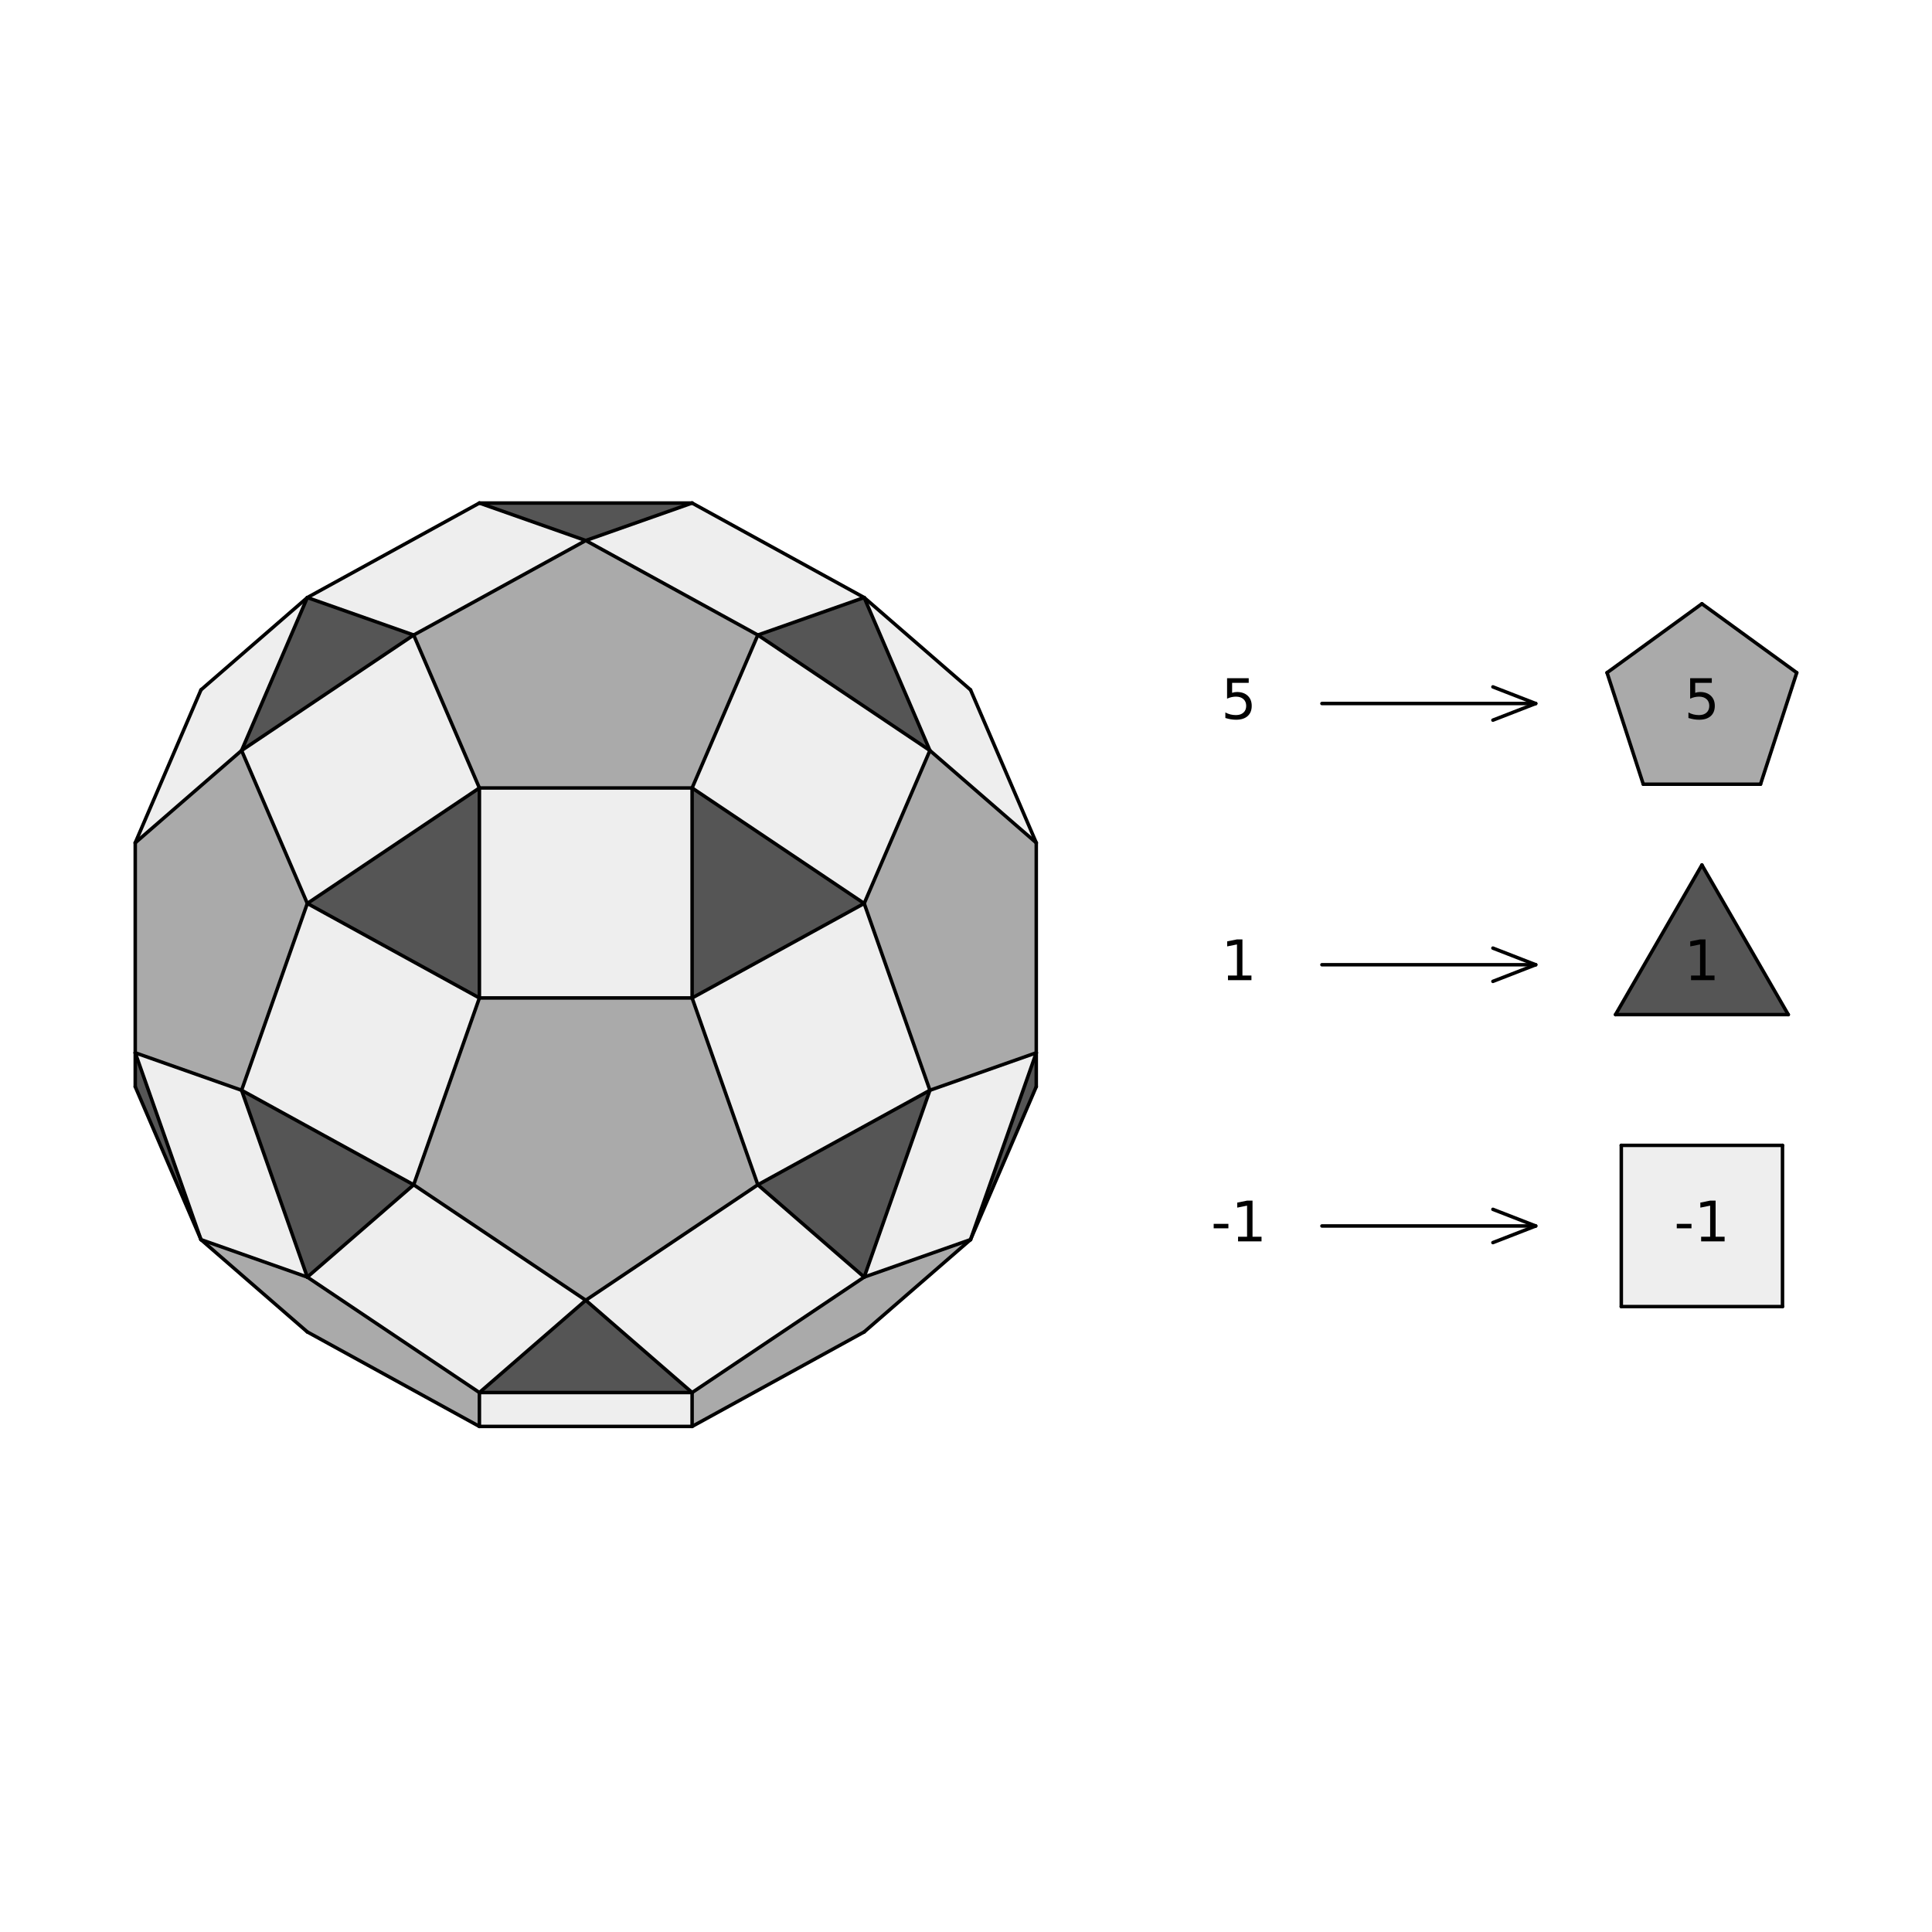
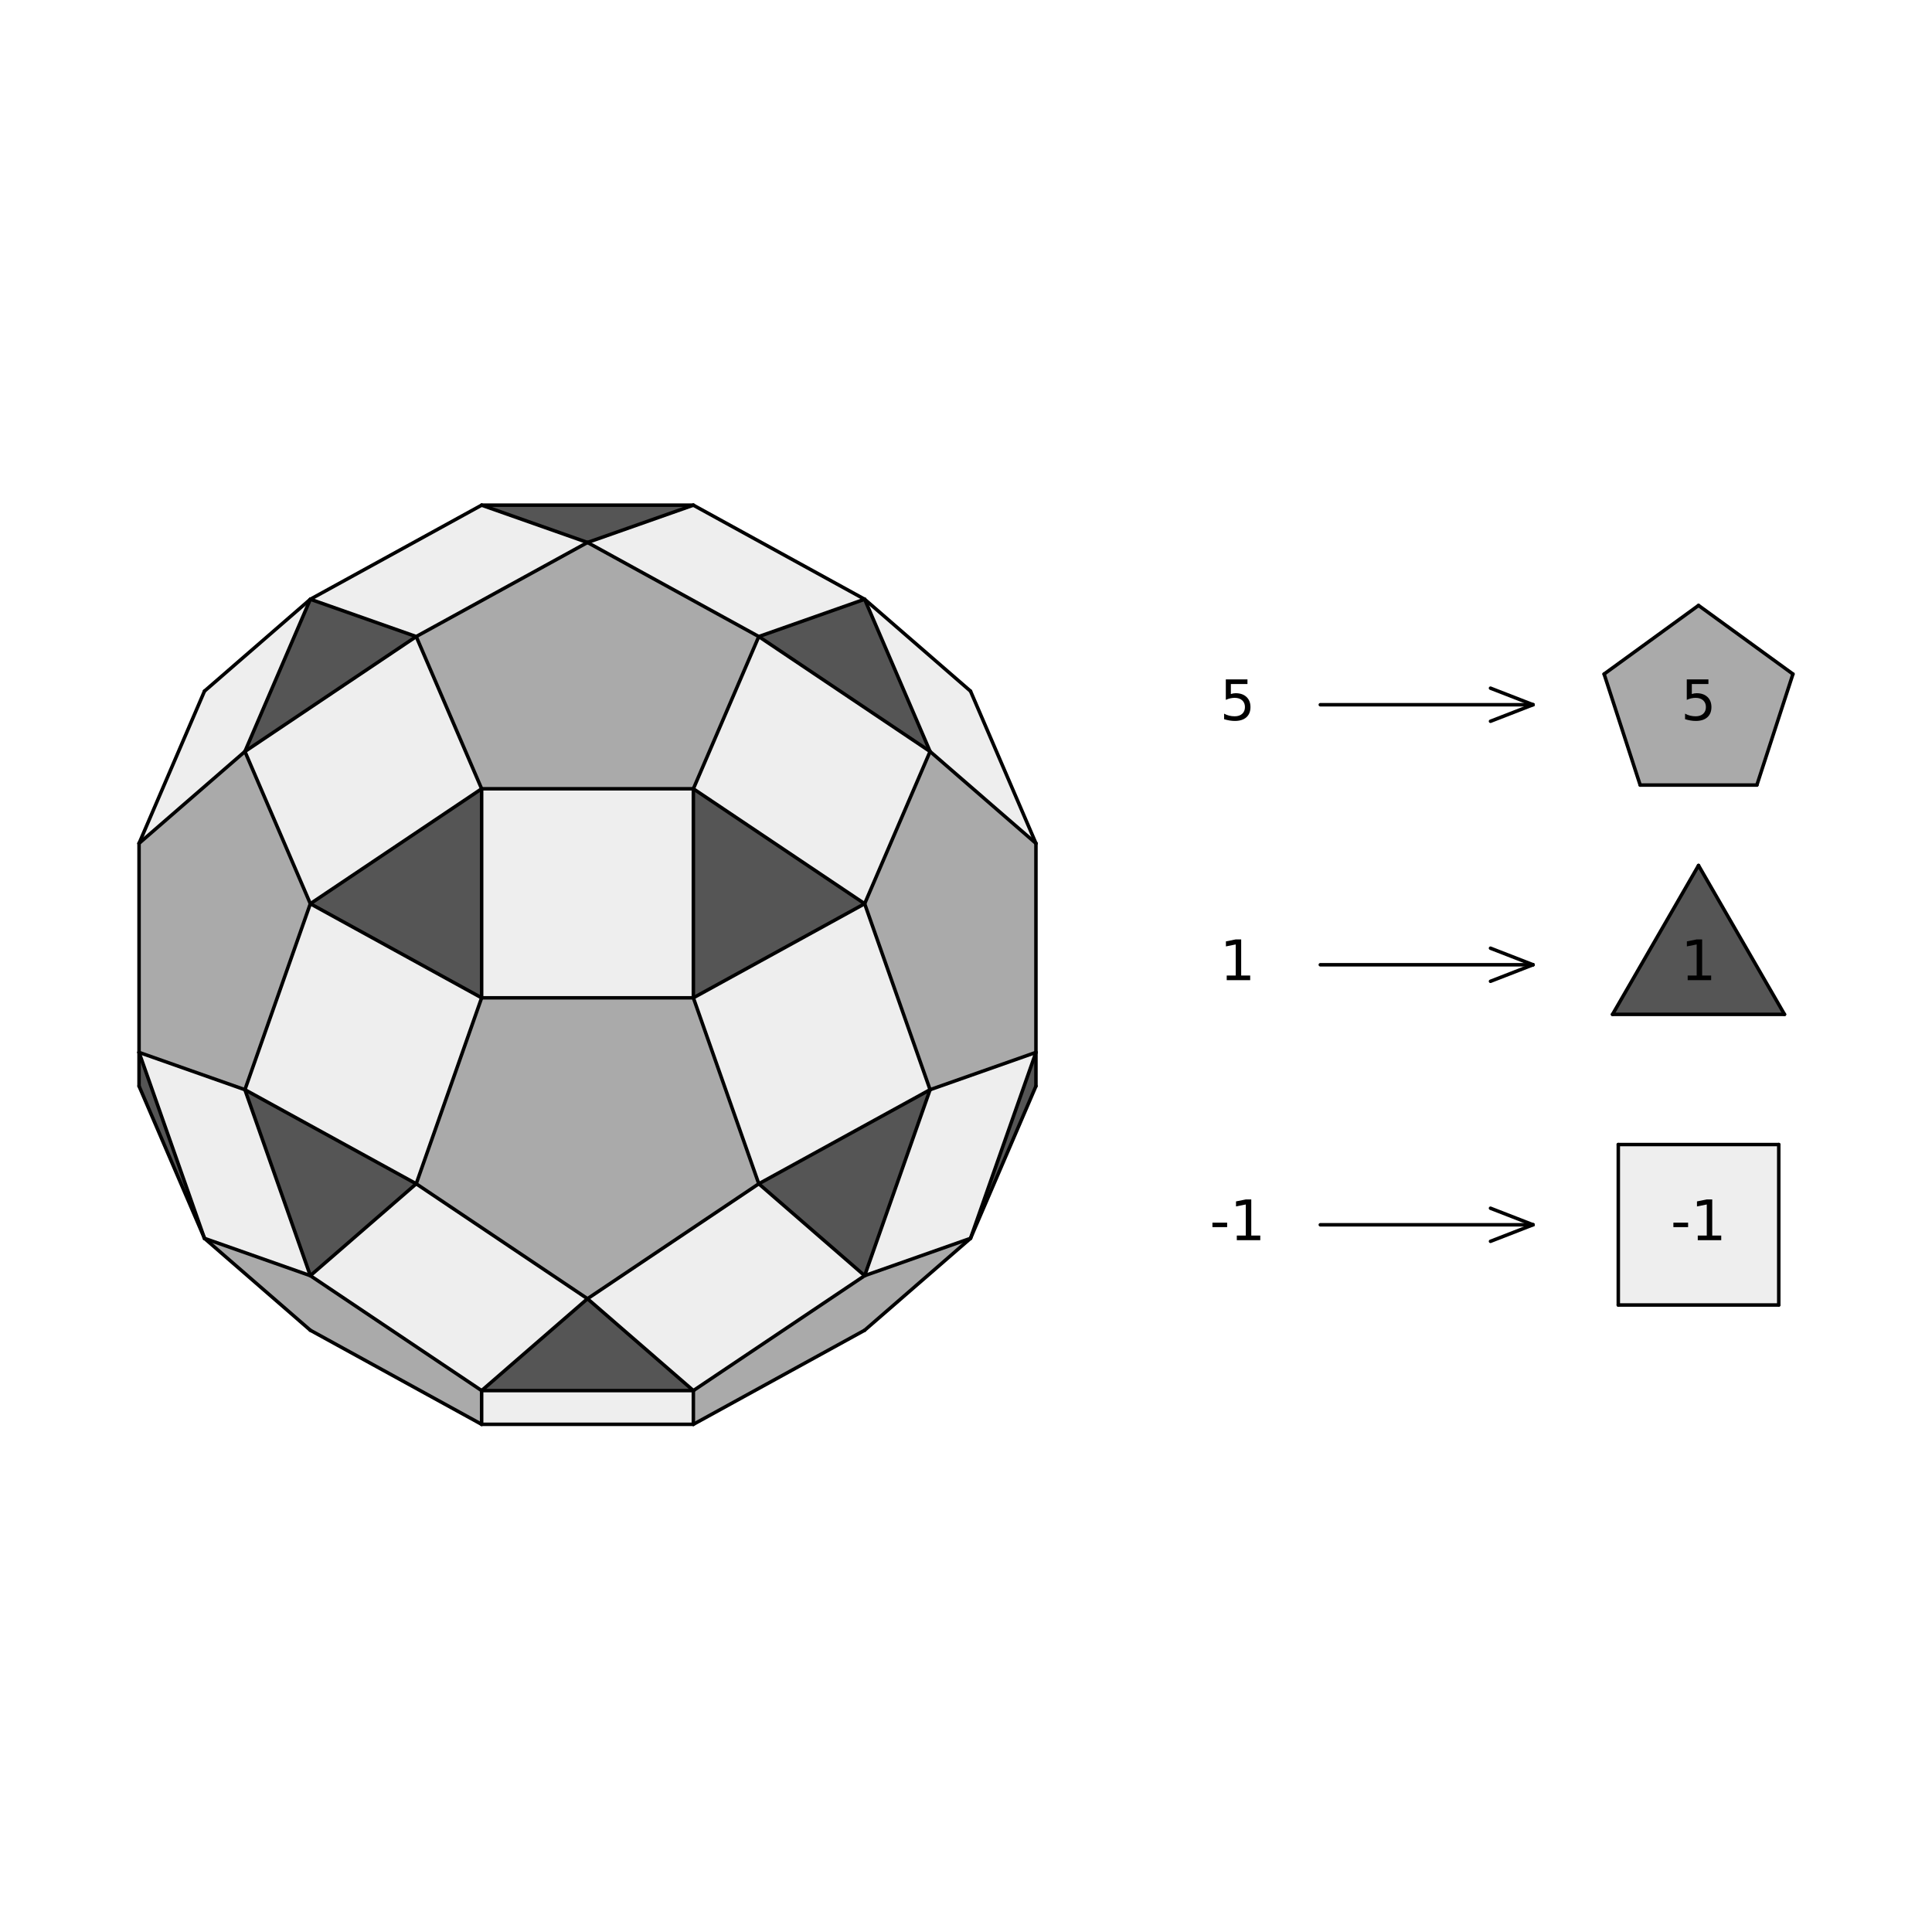
<svg xmlns="http://www.w3.org/2000/svg" xmlns:xlink="http://www.w3.org/1999/xlink" width="552.96pt" height="552.96pt" viewBox="0 0 552.96 552.96" version="1.1">
  <defs>
    <style type="text/css">*{stroke-linejoin: round; stroke-linecap: butt}</style>
  </defs>
  <g id="figure_1">
    <g id="patch_1">
      <path d="M 0 552.96  L 552.96 552.96  L 552.96 0  L 0 0  z " style="fill: #ffffff" />
    </g>
    <g id="axes_1">
-       <g id="patch_2">
-         <path d="M 137.21 225.527  L 87.959 258.574  L 137.21 285.627  z " clip-path="url(#p66d8e93dfe)" style="fill: #555555" />
-       </g>
-       <g id="patch_3">
-         <path d="M 247.34 258.574  L 198.088 225.527  L 198.088 285.627  z " clip-path="url(#p66d8e93dfe)" style="fill: #555555" />
-       </g>
-       <g id="patch_4">
-         <path d="M 87.959 171.029  L 69.146 214.801  L 118.398 181.754  z " clip-path="url(#p66d8e93dfe)" style="fill: #555555" />
-       </g>
-       <g id="patch_5">
-         <path d="M 266.152 214.801  L 247.34 171.029  L 216.901 181.754  z " clip-path="url(#p66d8e93dfe)" style="fill: #555555" />
-       </g>
-       <g id="patch_6">
-         <path d="M 137.21 143.976  L 167.649 154.701  L 198.088 143.976  z " clip-path="url(#p66d8e93dfe)" style="fill: #555555" />
-       </g>
-       <g id="patch_7">
-         <path d="M 69.146 312.046  L 87.959 365.518  L 118.398 339.099  z " clip-path="url(#p66d8e93dfe)" style="fill: #555555" />
-       </g>
-       <g id="patch_8">
-         <path d="M 57.52 354.793  L 38.707 301.321  L 38.707 311.02  z " clip-path="url(#p66d8e93dfe)" style="fill: #555555" />
-       </g>
-       <g id="patch_9">
-         <path d="M 266.152 312.046  L 216.901 339.099  L 247.34 365.518  z " clip-path="url(#p66d8e93dfe)" style="fill: #555555" />
-       </g>
-       <g id="patch_10">
-         <path d="M 137.21 398.565  L 198.088 398.565  L 167.649 372.147  z " clip-path="url(#p66d8e93dfe)" style="fill: #555555" />
-       </g>
-       <g id="patch_11">
-         <path d="M 296.591 301.321  L 277.779 354.793  L 296.591 311.02  z " clip-path="url(#p66d8e93dfe)" style="fill: #555555" />
-       </g>
-       <g id="patch_12">
-         <path d="M 198.088 285.627  L 198.088 225.527  L 137.21 225.527  L 137.21 285.627  z " clip-path="url(#p66d8e93dfe)" style="fill: #eeeeee" />
-       </g>
-       <g id="patch_13">
-         <path d="M 277.779 197.447  L 247.34 171.029  L 266.152 214.801  L 296.591 241.22  z " clip-path="url(#p66d8e93dfe)" style="fill: #eeeeee" />
-       </g>
-       <g id="patch_14">
-         <path d="M 247.34 365.518  L 216.901 339.099  L 167.649 372.147  L 198.088 398.565  z " clip-path="url(#p66d8e93dfe)" style="fill: #eeeeee" />
-       </g>
-       <g id="patch_15">
-         <path d="M 118.398 181.754  L 69.146 214.801  L 87.959 258.574  L 137.21 225.527  z " clip-path="url(#p66d8e93dfe)" style="fill: #eeeeee" />
-       </g>
-       <g id="patch_16">
-         <path d="M 118.398 181.754  L 167.649 154.701  L 137.21 143.976  L 87.959 171.029  z " clip-path="url(#p66d8e93dfe)" style="fill: #eeeeee" />
-       </g>
-       <g id="patch_17">
-         <path d="M 247.34 258.574  L 266.152 214.801  L 216.901 181.754  L 198.088 225.527  z " clip-path="url(#p66d8e93dfe)" style="fill: #eeeeee" />
-       </g>
-       <g id="patch_18">
-         <path d="M 216.901 181.754  L 167.649 154.701  L 118.398 181.754  L 137.21 225.527  L 198.088 225.527  z " clip-path="url(#p66d8e93dfe)" style="fill: #aaaaaa" />
-       </g>
-       <g id="patch_19">
-         <path d="M 247.34 171.029  L 198.088 143.976  L 167.649 154.701  L 216.901 181.754  z " clip-path="url(#p66d8e93dfe)" style="fill: #eeeeee" />
-       </g>
-       <g id="patch_20">
-         <path d="M 118.398 339.099  L 137.21 285.627  L 87.959 258.574  L 69.146 312.046  z " clip-path="url(#p66d8e93dfe)" style="fill: #eeeeee" />
-       </g>
-       <g id="patch_21">
-         <path d="M 216.901 339.099  L 198.088 285.627  L 137.21 285.627  L 118.398 339.099  L 167.649 372.147  z " clip-path="url(#p66d8e93dfe)" style="fill: #aaaaaa" />
-       </g>
-       <g id="patch_22">
-         <path d="M 57.52 354.793  L 87.959 365.518  L 69.146 312.046  L 38.707 301.321  z " clip-path="url(#p66d8e93dfe)" style="fill: #eeeeee" />
-       </g>
-       <g id="patch_23">
-         <path d="M 266.152 312.046  L 296.591 301.321  L 296.591 241.22  L 266.152 214.801  L 247.34 258.574  z " clip-path="url(#p66d8e93dfe)" style="fill: #aaaaaa" />
-       </g>
-       <g id="patch_24">
-         <path d="M 247.34 365.518  L 277.779 354.793  L 296.591 301.321  L 266.152 312.046  z " clip-path="url(#p66d8e93dfe)" style="fill: #eeeeee" />
-       </g>
-       <g id="patch_25">
-         <path d="M 198.088 285.627  L 216.901 339.099  L 266.152 312.046  L 247.34 258.574  z " clip-path="url(#p66d8e93dfe)" style="fill: #eeeeee" />
-       </g>
-       <g id="patch_26">
-         <path d="M 277.779 354.793  L 247.34 365.518  L 198.088 398.565  L 198.088 408.264  L 247.34 381.211  z " clip-path="url(#p66d8e93dfe)" style="fill: #aaaaaa" />
-       </g>
-       <g id="patch_27">
-         <path d="M 69.146 312.046  L 87.959 258.574  L 69.146 214.801  L 38.707 241.22  L 38.707 301.321  z " clip-path="url(#p66d8e93dfe)" style="fill: #aaaaaa" />
-       </g>
-       <g id="patch_28">
-         <path d="M 38.707 241.22  L 69.146 214.801  L 87.959 171.029  L 57.52 197.447  z " clip-path="url(#p66d8e93dfe)" style="fill: #eeeeee" />
-       </g>
-       <g id="patch_29">
-         <path d="M 167.649 372.147  L 118.398 339.099  L 87.959 365.518  L 137.21 398.565  z " clip-path="url(#p66d8e93dfe)" style="fill: #eeeeee" />
-       </g>
-       <g id="patch_30">
-         <path d="M 87.959 365.518  L 57.52 354.793  L 87.959 381.211  L 137.21 408.264  L 137.21 398.565  z " clip-path="url(#p66d8e93dfe)" style="fill: #aaaaaa" />
-       </g>
-       <g id="patch_31">
-         <path d="M 137.21 398.565  L 137.21 408.264  L 198.088 408.264  L 198.088 398.565  z " clip-path="url(#p66d8e93dfe)" style="fill: #eeeeee" />
-       </g>
-       <g id="patch_32">
-         <path d="M 487.103 172.807  L 459.953 192.533  L 470.324 224.449  L 503.883 224.449  L 514.253 192.533  z " clip-path="url(#p66d8e93dfe)" style="fill: #aaaaaa" />
-       </g>
-       <g id="patch_33">
-         <path d="M 487.103 247.573  L 462.381 290.393  L 511.825 290.393  z " clip-path="url(#p66d8e93dfe)" style="fill: #555555" />
-       </g>
-       <g id="patch_34">
-         <path d="M 510.172 327.816  L 464.034 327.816  L 464.034 373.955  L 510.172 373.955  z " clip-path="url(#p66d8e93dfe)" style="fill: #eeeeee" />
-       </g>
-       <g id="line2d_1">
-         <path d="M 87.959 258.574  L 137.21 225.527  " style="fill: none; stroke: #000000; stroke-linecap: round" />
-       </g>
-       <g id="line2d_2">
-         <path d="M 87.959 258.574  L 137.21 285.627  " style="fill: none; stroke: #000000; stroke-linecap: round" />
-       </g>
-       <g id="line2d_3">
-         <path d="M 137.21 225.527  L 137.21 285.627  " style="fill: none; stroke: #000000; stroke-linecap: round" />
-       </g>
-       <g id="line2d_4">
-         <path d="M 247.34 258.574  L 198.088 225.527  " style="fill: none; stroke: #000000; stroke-linecap: round" />
-       </g>
-       <g id="line2d_5">
-         <path d="M 198.088 285.627  L 198.088 225.527  " style="fill: none; stroke: #000000; stroke-linecap: round" />
-       </g>
-       <g id="line2d_6">
-         <path d="M 198.088 285.627  L 247.34 258.574  " style="fill: none; stroke: #000000; stroke-linecap: round" />
-       </g>
-       <g id="line2d_7">
-         <path d="M 69.146 214.801  L 87.959 171.029  " style="fill: none; stroke: #000000; stroke-linecap: round" />
-       </g>
-       <g id="line2d_8">
-         <path d="M 69.146 214.801  L 118.398 181.754  " style="fill: none; stroke: #000000; stroke-linecap: round" />
-       </g>
-       <g id="line2d_9">
-         <path d="M 118.398 181.754  L 87.959 171.029  " style="fill: none; stroke: #000000; stroke-linecap: round" />
-       </g>
-       <g id="line2d_10">
-         <path d="M 247.34 171.029  L 266.152 214.801  " style="fill: none; stroke: #000000; stroke-linecap: round" />
-       </g>
-       <g id="line2d_11">
-         <path d="M 216.901 181.754  L 247.34 171.029  " style="fill: none; stroke: #000000; stroke-linecap: round" />
-       </g>
-       <g id="line2d_12">
-         <path d="M 216.901 181.754  L 266.152 214.801  " style="fill: none; stroke: #000000; stroke-linecap: round" />
-       </g>
-       <g id="line2d_13">
-         <path d="M 137.21 143.976  L 167.649 154.701  " style="fill: none; stroke: #000000; stroke-linecap: round" />
-       </g>
-       <g id="line2d_14">
-         <path d="M 198.088 143.976  L 167.649 154.701  " style="fill: none; stroke: #000000; stroke-linecap: round" />
-       </g>
-       <g id="line2d_15">
-         <path d="M 137.21 143.976  L 198.088 143.976  " style="fill: none; stroke: #000000; stroke-linecap: round" />
-       </g>
-       <g id="line2d_16">
-         <path d="M 87.959 365.518  L 69.146 312.046  " style="fill: none; stroke: #000000; stroke-linecap: round" />
-       </g>
-       <g id="line2d_17">
-         <path d="M 118.398 339.099  L 87.959 365.518  " style="fill: none; stroke: #000000; stroke-linecap: round" />
-       </g>
-       <g id="line2d_18">
-         <path d="M 118.398 339.099  L 69.146 312.046  " style="fill: none; stroke: #000000; stroke-linecap: round" />
-       </g>
-       <g id="line2d_19">
-         <path d="M 38.707 301.321  L 57.52 354.793  " style="fill: none; stroke: #000000; stroke-linecap: round" />
-       </g>
-       <g id="line2d_20">
-         <path d="M 38.707 301.321  L 38.707 311.02  " style="fill: none; stroke: #000000; stroke-linecap: round" />
-       </g>
-       <g id="line2d_21">
-         <path d="M 38.707 311.02  L 57.52 354.793  " style="fill: none; stroke: #000000; stroke-linecap: round" />
-       </g>
-       <g id="line2d_22">
-         <path d="M 216.901 339.099  L 266.152 312.046  " style="fill: none; stroke: #000000; stroke-linecap: round" />
-       </g>
-       <g id="line2d_23">
-         <path d="M 216.901 339.099  L 247.34 365.518  " style="fill: none; stroke: #000000; stroke-linecap: round" />
-       </g>
-       <g id="line2d_24">
-         <path d="M 266.152 312.046  L 247.34 365.518  " style="fill: none; stroke: #000000; stroke-linecap: round" />
-       </g>
-       <g id="line2d_25">
-         <path d="M 57.52 197.447  L 38.707 241.22  " style="fill: none; stroke: #000000; stroke-linecap: round" />
-       </g>
-       <g id="line2d_26">
-         <path d="M 277.779 197.447  L 296.591 241.22  " style="fill: none; stroke: #000000; stroke-linecap: round" />
-       </g>
-       <g id="line2d_27">
-         <path d="M 137.21 398.565  L 198.088 398.565  " style="fill: none; stroke: #000000; stroke-linecap: round" />
-       </g>
-       <g id="line2d_28">
-         <path d="M 167.649 372.147  L 198.088 398.565  " style="fill: none; stroke: #000000; stroke-linecap: round" />
-       </g>
-       <g id="line2d_29">
-         <path d="M 167.649 372.147  L 137.21 398.565  " style="fill: none; stroke: #000000; stroke-linecap: round" />
-       </g>
-       <g id="line2d_30">
-         <path d="M 296.591 301.321  L 277.779 354.793  " style="fill: none; stroke: #000000; stroke-linecap: round" />
-       </g>
-       <g id="line2d_31">
-         <path d="M 277.779 354.793  L 296.591 311.02  " style="fill: none; stroke: #000000; stroke-linecap: round" />
-       </g>
-       <g id="line2d_32">
-         <path d="M 296.591 301.321  L 296.591 311.02  " style="fill: none; stroke: #000000; stroke-linecap: round" />
-       </g>
-       <g id="line2d_33">
-         <path d="M 137.21 408.264  L 198.088 408.264  " style="fill: none; stroke: #000000; stroke-linecap: round" />
-       </g>
-       <g id="line2d_34">
-         <path d="M 137.21 225.527  L 198.088 225.527  " style="fill: none; stroke: #000000; stroke-linecap: round" />
-       </g>
-       <g id="line2d_35">
-         <path d="M 198.088 285.627  L 137.21 285.627  " style="fill: none; stroke: #000000; stroke-linecap: round" />
-       </g>
-       <g id="line2d_36">
-         <path d="M 57.52 197.447  L 87.959 171.029  " style="fill: none; stroke: #000000; stroke-linecap: round" />
-       </g>
-       <g id="line2d_37">
-         <path d="M 137.21 143.976  L 87.959 171.029  " style="fill: none; stroke: #000000; stroke-linecap: round" />
-       </g>
-       <g id="line2d_38">
-         <path d="M 247.34 171.029  L 277.779 197.447  " style="fill: none; stroke: #000000; stroke-linecap: round" />
-       </g>
-       <g id="line2d_39">
-         <path d="M 266.152 214.801  L 296.591 241.22  " style="fill: none; stroke: #000000; stroke-linecap: round" />
-       </g>
-       <g id="line2d_40">
-         <path d="M 167.649 372.147  L 216.901 339.099  " style="fill: none; stroke: #000000; stroke-linecap: round" />
-       </g>
-       <g id="line2d_41">
-         <path d="M 198.088 398.565  L 247.34 365.518  " style="fill: none; stroke: #000000; stroke-linecap: round" />
-       </g>
-       <g id="line2d_42">
-         <path d="M 69.146 214.801  L 87.959 258.574  " style="fill: none; stroke: #000000; stroke-linecap: round" />
-       </g>
-       <g id="line2d_43">
-         <path d="M 118.398 181.754  L 137.21 225.527  " style="fill: none; stroke: #000000; stroke-linecap: round" />
-       </g>
-       <g id="line2d_44">
-         <path d="M 118.398 181.754  L 167.649 154.701  " style="fill: none; stroke: #000000; stroke-linecap: round" />
-       </g>
-       <g id="line2d_45">
-         <path d="M 247.34 258.574  L 266.152 214.801  " style="fill: none; stroke: #000000; stroke-linecap: round" />
-       </g>
-       <g id="line2d_46">
-         <path d="M 216.901 181.754  L 198.088 225.527  " style="fill: none; stroke: #000000; stroke-linecap: round" />
-       </g>
-       <g id="line2d_47">
-         <path d="M 216.901 181.754  L 167.649 154.701  " style="fill: none; stroke: #000000; stroke-linecap: round" />
-       </g>
-       <g id="line2d_48">
-         <path d="M 198.088 143.976  L 247.34 171.029  " style="fill: none; stroke: #000000; stroke-linecap: round" />
-       </g>
-       <g id="line2d_49">
-         <path d="M 118.398 339.099  L 137.21 285.627  " style="fill: none; stroke: #000000; stroke-linecap: round" />
-       </g>
-       <g id="line2d_50">
-         <path d="M 87.959 258.574  L 69.146 312.046  " style="fill: none; stroke: #000000; stroke-linecap: round" />
-       </g>
-       <g id="line2d_51">
-         <path d="M 198.088 285.627  L 216.901 339.099  " style="fill: none; stroke: #000000; stroke-linecap: round" />
-       </g>
-       <g id="line2d_52">
-         <path d="M 118.398 339.099  L 167.649 372.147  " style="fill: none; stroke: #000000; stroke-linecap: round" />
-       </g>
-       <g id="line2d_53">
-         <path d="M 87.959 365.518  L 57.52 354.793  " style="fill: none; stroke: #000000; stroke-linecap: round" />
-       </g>
-       <g id="line2d_54">
-         <path d="M 38.707 301.321  L 69.146 312.046  " style="fill: none; stroke: #000000; stroke-linecap: round" />
-       </g>
-       <g id="line2d_55">
-         <path d="M 266.152 312.046  L 296.591 301.321  " style="fill: none; stroke: #000000; stroke-linecap: round" />
-       </g>
-       <g id="line2d_56">
-         <path d="M 296.591 241.22  L 296.591 301.321  " style="fill: none; stroke: #000000; stroke-linecap: round" />
-       </g>
-       <g id="line2d_57">
-         <path d="M 247.34 258.574  L 266.152 312.046  " style="fill: none; stroke: #000000; stroke-linecap: round" />
-       </g>
-       <g id="line2d_58">
-         <path d="M 247.34 365.518  L 277.779 354.793  " style="fill: none; stroke: #000000; stroke-linecap: round" />
-       </g>
-       <g id="line2d_59">
-         <path d="M 198.088 398.565  L 198.088 408.264  " style="fill: none; stroke: #000000; stroke-linecap: round" />
-       </g>
-       <g id="line2d_60">
-         <path d="M 198.088 408.264  L 247.34 381.211  " style="fill: none; stroke: #000000; stroke-linecap: round" />
-       </g>
-       <g id="line2d_61">
-         <path d="M 277.779 354.793  L 247.34 381.211  " style="fill: none; stroke: #000000; stroke-linecap: round" />
-       </g>
-       <g id="line2d_62">
-         <path d="M 69.146 214.801  L 38.707 241.22  " style="fill: none; stroke: #000000; stroke-linecap: round" />
-       </g>
-       <g id="line2d_63">
-         <path d="M 38.707 301.321  L 38.707 241.22  " style="fill: none; stroke: #000000; stroke-linecap: round" />
-       </g>
-       <g id="line2d_64">
-         <path d="M 57.52 354.793  L 87.959 381.211  " style="fill: none; stroke: #000000; stroke-linecap: round" />
-       </g>
-       <g id="line2d_65">
-         <path d="M 87.959 365.518  L 137.21 398.565  " style="fill: none; stroke: #000000; stroke-linecap: round" />
-       </g>
-       <g id="line2d_66">
-         <path d="M 87.959 381.211  L 137.21 408.264  " style="fill: none; stroke: #000000; stroke-linecap: round" />
-       </g>
-       <g id="line2d_67">
-         <path d="M 137.21 398.565  L 137.21 408.264  " style="fill: none; stroke: #000000; stroke-linecap: round" />
-       </g>
-       <g id="line2d_68">
-         <path d="M 378.353 201.354  L 439.525 201.354  " style="fill: none; stroke: #000000; stroke-linecap: round" />
-       </g>
-       <g id="line2d_69">
-         <path d="M 439.525 201.354  L 427.29 206.112  " style="fill: none; stroke: #000000; stroke-linecap: round" />
-       </g>
-       <g id="line2d_70">
-         <path d="M 439.525 201.354  L 427.29 196.596  " style="fill: none; stroke: #000000; stroke-linecap: round" />
-       </g>
-       <g id="line2d_71">
-         <path d="M 487.103 172.807  L 459.953 192.533  " style="fill: none; stroke: #000000; stroke-linecap: round" />
-       </g>
-       <g id="line2d_72">
-         <path d="M 459.953 192.533  L 470.324 224.449  " style="fill: none; stroke: #000000; stroke-linecap: round" />
-       </g>
-       <g id="line2d_73">
-         <path d="M 470.324 224.449  L 503.883 224.449  " style="fill: none; stroke: #000000; stroke-linecap: round" />
-       </g>
-       <g id="line2d_74">
-         <path d="M 503.883 224.449  L 514.253 192.533  " style="fill: none; stroke: #000000; stroke-linecap: round" />
-       </g>
-       <g id="line2d_75">
-         <path d="M 514.253 192.533  L 487.103 172.807  " style="fill: none; stroke: #000000; stroke-linecap: round" />
-       </g>
-       <g id="line2d_76">
-         <path d="M 378.353 276.12  L 439.525 276.12  " style="fill: none; stroke: #000000; stroke-linecap: round" />
-       </g>
-       <g id="line2d_77">
-         <path d="M 439.525 276.12  L 427.29 280.878  " style="fill: none; stroke: #000000; stroke-linecap: round" />
-       </g>
-       <g id="line2d_78">
-         <path d="M 439.525 276.12  L 427.29 271.362  " style="fill: none; stroke: #000000; stroke-linecap: round" />
-       </g>
-       <g id="line2d_79">
-         <path d="M 487.103 247.573  L 462.381 290.393  " style="fill: none; stroke: #000000; stroke-linecap: round" />
-       </g>
-       <g id="line2d_80">
-         <path d="M 462.381 290.393  L 511.825 290.393  " style="fill: none; stroke: #000000; stroke-linecap: round" />
-       </g>
-       <g id="line2d_81">
-         <path d="M 511.825 290.393  L 487.103 247.573  " style="fill: none; stroke: #000000; stroke-linecap: round" />
-       </g>
-       <g id="line2d_82">
-         <path d="M 378.353 350.886  L 439.525 350.886  " style="fill: none; stroke: #000000; stroke-linecap: round" />
-       </g>
-       <g id="line2d_83">
-         <path d="M 439.525 350.886  L 427.29 355.644  " style="fill: none; stroke: #000000; stroke-linecap: round" />
-       </g>
-       <g id="line2d_84">
-         <path d="M 439.525 350.886  L 427.29 346.128  " style="fill: none; stroke: #000000; stroke-linecap: round" />
-       </g>
-       <g id="line2d_85">
-         <path d="M 510.172 327.816  L 464.034 327.816  " style="fill: none; stroke: #000000; stroke-linecap: round" />
-       </g>
-       <g id="line2d_86">
-         <path d="M 464.034 327.816  L 464.034 373.955  " style="fill: none; stroke: #000000; stroke-linecap: round" />
-       </g>
-       <g id="line2d_87">
-         <path d="M 464.034 373.955  L 510.172 373.955  " style="fill: none; stroke: #000000; stroke-linecap: round" />
-       </g>
-       <g id="line2d_88">
-         <path d="M 510.172 373.955  L 510.172 327.816  " style="fill: none; stroke: #000000; stroke-linecap: round" />
-       </g>
-       <g id="text_1">
-         <g transform="translate(349.4737 205.7692) scale(0.16 -0.16)">
+       <g id="solidface1">
+         <path d="M 137.849 225.761  L 88.823 258.656  L 137.849 285.586  z " clip-path="url(#p9dea7a3351)" style="fill: #555555" />
+       </g>
+       <g id="solidface2">
+         <path d="M 247.473 258.656  L 198.448 225.761  L 198.448 285.586  z " clip-path="url(#p9dea7a3351)" style="fill: #555555" />
+       </g>
+       <g id="solidface5">
+         <path d="M 88.823 171.512  L 70.097 215.084  L 119.123 182.189  z " clip-path="url(#p9dea7a3351)" style="fill: #555555" />
+       </g>
+       <g id="solidface6">
+         <path d="M 266.199 215.084  L 247.473 171.512  L 217.174 182.189  z " clip-path="url(#p9dea7a3351)" style="fill: #555555" />
+       </g>
+       <g id="solidface7">
+         <path d="M 137.849 144.583  L 168.148 155.26  L 198.448 144.583  z " clip-path="url(#p9dea7a3351)" style="fill: #555555" />
+       </g>
+       <g id="solidface8">
+         <path d="M 70.097 311.883  L 88.823 365.11  L 119.123 338.812  z " clip-path="url(#p9dea7a3351)" style="fill: #555555" />
+       </g>
+       <g id="solidface9">
+         <path d="M 58.524 354.433  L 39.798 301.207  L 39.798 310.861  z " clip-path="url(#p9dea7a3351)" style="fill: #555555" />
+       </g>
+       <g id="solidface10">
+         <path d="M 266.199 311.883  L 217.174 338.812  L 247.473 365.11  z " clip-path="url(#p9dea7a3351)" style="fill: #555555" />
+       </g>
+       <g id="solidface14">
+         <path d="M 137.849 398.006  L 198.448 398.006  L 168.148 371.708  z " clip-path="url(#p9dea7a3351)" style="fill: #555555" />
+       </g>
+       <g id="solidface15">
+         <path d="M 296.499 301.207  L 277.773 354.433  L 296.499 310.861  z " clip-path="url(#p9dea7a3351)" style="fill: #555555" />
+       </g>
+       <g id="solidface20">
+         <path d="M 198.448 285.586  L 198.448 225.761  L 137.849 225.761  L 137.849 285.586  z " clip-path="url(#p9dea7a3351)" style="fill: #eeeeee" />
+       </g>
+       <g id="solidface23">
+         <path d="M 277.773 197.81  L 247.473 171.512  L 266.199 215.084  L 296.499 241.382  z " clip-path="url(#p9dea7a3351)" style="fill: #eeeeee" />
+       </g>
+       <g id="solidface24">
+         <path d="M 247.473 365.11  L 217.174 338.812  L 168.148 371.708  L 198.448 398.006  z " clip-path="url(#p9dea7a3351)" style="fill: #eeeeee" />
+       </g>
+       <g id="solidface30">
+         <path d="M 119.123 182.189  L 70.097 215.084  L 88.823 258.656  L 137.849 225.761  z " clip-path="url(#p9dea7a3351)" style="fill: #eeeeee" />
+       </g>
+       <g id="solidface31">
+         <path d="M 119.123 182.189  L 168.148 155.26  L 137.849 144.583  L 88.823 171.512  z " clip-path="url(#p9dea7a3351)" style="fill: #eeeeee" />
+       </g>
+       <g id="solidface32">
+         <path d="M 247.473 258.656  L 266.199 215.084  L 217.174 182.189  L 198.448 225.761  z " clip-path="url(#p9dea7a3351)" style="fill: #eeeeee" />
+       </g>
+       <g id="solidface33">
+         <path d="M 217.174 182.189  L 168.148 155.26  L 119.123 182.189  L 137.849 225.761  L 198.448 225.761  z " clip-path="url(#p9dea7a3351)" style="fill: #aaaaaa" />
+       </g>
+       <g id="solidface34">
+         <path d="M 247.473 171.512  L 198.448 144.583  L 168.148 155.26  L 217.174 182.189  z " clip-path="url(#p9dea7a3351)" style="fill: #eeeeee" />
+       </g>
+       <g id="solidface38">
+         <path d="M 119.123 338.812  L 137.849 285.586  L 88.823 258.656  L 70.097 311.883  z " clip-path="url(#p9dea7a3351)" style="fill: #eeeeee" />
+       </g>
+       <g id="solidface39">
+         <path d="M 217.174 338.812  L 198.448 285.586  L 137.849 285.586  L 119.123 338.812  L 168.148 371.708  z " clip-path="url(#p9dea7a3351)" style="fill: #aaaaaa" />
+       </g>
+       <g id="solidface40">
+         <path d="M 58.524 354.433  L 88.823 365.11  L 70.097 311.883  L 39.798 301.207  z " clip-path="url(#p9dea7a3351)" style="fill: #eeeeee" />
+       </g>
+       <g id="solidface41">
+         <path d="M 266.199 311.883  L 296.499 301.207  L 296.499 241.382  L 266.199 215.084  L 247.473 258.656  z " clip-path="url(#p9dea7a3351)" style="fill: #aaaaaa" />
+       </g>
+       <g id="solidface42">
+         <path d="M 247.473 365.11  L 277.773 354.433  L 296.499 301.207  L 266.199 311.883  z " clip-path="url(#p9dea7a3351)" style="fill: #eeeeee" />
+       </g>
+       <g id="solidface43">
+         <path d="M 198.448 285.586  L 217.174 338.812  L 266.199 311.883  L 247.473 258.656  z " clip-path="url(#p9dea7a3351)" style="fill: #eeeeee" />
+       </g>
+       <g id="solidface44">
+         <path d="M 277.773 354.433  L 247.473 365.11  L 198.448 398.006  L 198.448 407.66  L 247.473 380.731  z " clip-path="url(#p9dea7a3351)" style="fill: #aaaaaa" />
+       </g>
+       <g id="solidface45">
+         <path d="M 70.097 311.883  L 88.823 258.656  L 70.097 215.084  L 39.798 241.382  L 39.798 301.207  z " clip-path="url(#p9dea7a3351)" style="fill: #aaaaaa" />
+       </g>
+       <g id="solidface46">
+         <path d="M 39.798 241.382  L 70.097 215.084  L 88.823 171.512  L 58.524 197.81  z " clip-path="url(#p9dea7a3351)" style="fill: #eeeeee" />
+       </g>
+       <g id="solidface50">
+         <path d="M 168.148 371.708  L 119.123 338.812  L 88.823 365.11  L 137.849 398.006  z " clip-path="url(#p9dea7a3351)" style="fill: #eeeeee" />
+       </g>
+       <g id="solidface57">
+         <path d="M 88.823 365.11  L 58.524 354.433  L 88.823 380.731  L 137.849 407.66  L 137.849 398.006  z " clip-path="url(#p9dea7a3351)" style="fill: #aaaaaa" />
+       </g>
+       <g id="solidface58">
+         <path d="M 137.849 398.006  L 137.849 407.66  L 198.448 407.66  L 198.448 398.006  z " clip-path="url(#p9dea7a3351)" style="fill: #eeeeee" />
+       </g>
+       <g id="legend0">
+         <path d="M 486.137 173.283  L 459.112 192.918  L 469.434 224.688  L 502.839 224.688  L 513.162 192.918  z " clip-path="url(#p9dea7a3351)" style="fill: #aaaaaa" />
+       </g>
+       <g id="legend1">
+         <path d="M 486.137 247.706  L 461.528 290.33  L 510.746 290.33  z " clip-path="url(#p9dea7a3351)" style="fill: #555555" />
+       </g>
+       <g id="legend2">
+         <path d="M 509.101 327.581  L 463.173 327.581  L 463.173 373.508  L 509.101 373.508  z " clip-path="url(#p9dea7a3351)" style="fill: #eeeeee" />
+       </g>
+       <g id="solid13">
+         <path d="M 88.823 258.656  L 137.849 225.761  " style="fill: none; stroke: #000000; stroke-linecap: round" />
+       </g>
+       <g id="solid15">
+         <path d="M 88.823 258.656  L 137.849 285.586  " style="fill: none; stroke: #000000; stroke-linecap: round" />
+       </g>
+       <g id="solid35">
+         <path d="M 137.849 225.761  L 137.849 285.586  " style="fill: none; stroke: #000000; stroke-linecap: round" />
+       </g>
+       <g id="solid199">
+         <path d="M 247.473 258.656  L 198.448 225.761  " style="fill: none; stroke: #000000; stroke-linecap: round" />
+       </g>
+       <g id="solid149">
+         <path d="M 198.448 285.586  L 198.448 225.761  " style="fill: none; stroke: #000000; stroke-linecap: round" />
+       </g>
+       <g id="solid1419">
+         <path d="M 198.448 285.586  L 247.473 258.656  " style="fill: none; stroke: #000000; stroke-linecap: round" />
+       </g>
+       <g id="solid04">
+         <path d="M 70.097 215.084  L 88.823 171.512  " style="fill: none; stroke: #000000; stroke-linecap: round" />
+       </g>
+       <g id="solid02">
+         <path d="M 70.097 215.084  L 119.123 182.189  " style="fill: none; stroke: #000000; stroke-linecap: round" />
+       </g>
+       <g id="solid24">
+         <path d="M 119.123 182.189  L 88.823 171.512  " style="fill: none; stroke: #000000; stroke-linecap: round" />
+       </g>
+       <g id="solid2627">
+         <path d="M 247.473 171.512  L 266.199 215.084  " style="fill: none; stroke: #000000; stroke-linecap: round" />
+       </g>
+       <g id="solid1526">
+         <path d="M 217.174 182.189  L 247.473 171.512  " style="fill: none; stroke: #000000; stroke-linecap: round" />
+       </g>
+       <g id="solid1527">
+         <path d="M 217.174 182.189  L 266.199 215.084  " style="fill: none; stroke: #000000; stroke-linecap: round" />
+       </g>
+       <g id="solid138">
+         <path d="M 137.849 144.583  L 168.148 155.26  " style="fill: none; stroke: #000000; stroke-linecap: round" />
+       </g>
+       <g id="solid188">
+         <path d="M 198.448 144.583  L 168.148 155.26  " style="fill: none; stroke: #000000; stroke-linecap: round" />
+       </g>
+       <g id="solid1318">
+         <path d="M 137.849 144.583  L 198.448 144.583  " style="fill: none; stroke: #000000; stroke-linecap: round" />
+       </g>
+       <g id="solid177">
+         <path d="M 88.823 365.11  L 70.097 311.883  " style="fill: none; stroke: #000000; stroke-linecap: round" />
+       </g>
+       <g id="solid1217">
+         <path d="M 119.123 338.812  L 88.823 365.11  " style="fill: none; stroke: #000000; stroke-linecap: round" />
+       </g>
+       <g id="solid127">
+         <path d="M 119.123 338.812  L 70.097 311.883  " style="fill: none; stroke: #000000; stroke-linecap: round" />
+       </g>
+       <g id="solid1021">
+         <path d="M 39.798 301.207  L 58.524 354.433  " style="fill: none; stroke: #000000; stroke-linecap: round" />
+       </g>
+       <g id="solid1020">
+         <path d="M 39.798 301.207  L 39.798 310.861  " style="fill: none; stroke: #000000; stroke-linecap: round" />
+       </g>
+       <g id="solid2021">
+         <path d="M 39.798 310.861  L 58.524 354.433  " style="fill: none; stroke: #000000; stroke-linecap: round" />
+       </g>
+       <g id="solid2531">
+         <path d="M 217.174 338.812  L 266.199 311.883  " style="fill: none; stroke: #000000; stroke-linecap: round" />
+       </g>
+       <g id="solid2537">
+         <path d="M 217.174 338.812  L 247.473 365.11  " style="fill: none; stroke: #000000; stroke-linecap: round" />
+       </g>
+       <g id="solid3137">
+         <path d="M 266.199 311.883  L 247.473 365.11  " style="fill: none; stroke: #000000; stroke-linecap: round" />
+       </g>
+       <g id="solid116">
+         <path d="M 58.524 197.81  L 39.798 241.382  " style="fill: none; stroke: #000000; stroke-linecap: round" />
+       </g>
+       <g id="solid3839">
+         <path d="M 277.773 197.81  L 296.499 241.382  " style="fill: none; stroke: #000000; stroke-linecap: round" />
+       </g>
+       <g id="solid2935">
+         <path d="M 137.849 398.006  L 198.448 398.006  " style="fill: none; stroke: #000000; stroke-linecap: round" />
+       </g>
+       <g id="solid2335">
+         <path d="M 168.148 371.708  L 198.448 398.006  " style="fill: none; stroke: #000000; stroke-linecap: round" />
+       </g>
+       <g id="solid2329">
+         <path d="M 168.148 371.708  L 137.849 398.006  " style="fill: none; stroke: #000000; stroke-linecap: round" />
+       </g>
+       <g id="solid4348">
+         <path d="M 296.499 301.207  L 277.773 354.433  " style="fill: none; stroke: #000000; stroke-linecap: round" />
+       </g>
+       <g id="solid4853">
+         <path d="M 277.773 354.433  L 296.499 310.861  " style="fill: none; stroke: #000000; stroke-linecap: round" />
+       </g>
+       <g id="solid4353">
+         <path d="M 296.499 301.207  L 296.499 310.861  " style="fill: none; stroke: #000000; stroke-linecap: round" />
+       </g>
+       <g id="solid4146">
+         <path d="M 137.849 407.66  L 198.448 407.66  " style="fill: none; stroke: #000000; stroke-linecap: round" />
+       </g>
+       <g id="solid39">
+         <path d="M 137.849 225.761  L 198.448 225.761  " style="fill: none; stroke: #000000; stroke-linecap: round" />
+       </g>
+       <g id="solid145">
+         <path d="M 198.448 285.586  L 137.849 285.586  " style="fill: none; stroke: #000000; stroke-linecap: round" />
+       </g>
+       <g id="solid114">
+         <path d="M 58.524 197.81  L 88.823 171.512  " style="fill: none; stroke: #000000; stroke-linecap: round" />
+       </g>
+       <g id="solid134">
+         <path d="M 137.849 144.583  L 88.823 171.512  " style="fill: none; stroke: #000000; stroke-linecap: round" />
+       </g>
+       <g id="solid2638">
+         <path d="M 247.473 171.512  L 277.773 197.81  " style="fill: none; stroke: #000000; stroke-linecap: round" />
+       </g>
+       <g id="solid2739">
+         <path d="M 266.199 215.084  L 296.499 241.382  " style="fill: none; stroke: #000000; stroke-linecap: round" />
+       </g>
+       <g id="solid2325">
+         <path d="M 168.148 371.708  L 217.174 338.812  " style="fill: none; stroke: #000000; stroke-linecap: round" />
+       </g>
+       <g id="solid3537">
+         <path d="M 198.448 398.006  L 247.473 365.11  " style="fill: none; stroke: #000000; stroke-linecap: round" />
+       </g>
+       <g id="solid01">
+         <path d="M 70.097 215.084  L 88.823 258.656  " style="fill: none; stroke: #000000; stroke-linecap: round" />
+       </g>
+       <g id="solid23">
+         <path d="M 119.123 182.189  L 137.849 225.761  " style="fill: none; stroke: #000000; stroke-linecap: round" />
+       </g>
+       <g id="solid28">
+         <path d="M 119.123 182.189  L 168.148 155.26  " style="fill: none; stroke: #000000; stroke-linecap: round" />
+       </g>
+       <g id="solid1927">
+         <path d="M 247.473 258.656  L 266.199 215.084  " style="fill: none; stroke: #000000; stroke-linecap: round" />
+       </g>
+       <g id="solid159">
+         <path d="M 217.174 182.189  L 198.448 225.761  " style="fill: none; stroke: #000000; stroke-linecap: round" />
+       </g>
+       <g id="solid158">
+         <path d="M 217.174 182.189  L 168.148 155.26  " style="fill: none; stroke: #000000; stroke-linecap: round" />
+       </g>
+       <g id="solid1826">
+         <path d="M 198.448 144.583  L 247.473 171.512  " style="fill: none; stroke: #000000; stroke-linecap: round" />
+       </g>
+       <g id="solid125">
+         <path d="M 119.123 338.812  L 137.849 285.586  " style="fill: none; stroke: #000000; stroke-linecap: round" />
+       </g>
+       <g id="solid17">
+         <path d="M 88.823 258.656  L 70.097 311.883  " style="fill: none; stroke: #000000; stroke-linecap: round" />
+       </g>
+       <g id="solid1425">
+         <path d="M 198.448 285.586  L 217.174 338.812  " style="fill: none; stroke: #000000; stroke-linecap: round" />
+       </g>
+       <g id="solid1223">
+         <path d="M 119.123 338.812  L 168.148 371.708  " style="fill: none; stroke: #000000; stroke-linecap: round" />
+       </g>
+       <g id="solid1721">
+         <path d="M 88.823 365.11  L 58.524 354.433  " style="fill: none; stroke: #000000; stroke-linecap: round" />
+       </g>
+       <g id="solid107">
+         <path d="M 39.798 301.207  L 70.097 311.883  " style="fill: none; stroke: #000000; stroke-linecap: round" />
+       </g>
+       <g id="solid3143">
+         <path d="M 266.199 311.883  L 296.499 301.207  " style="fill: none; stroke: #000000; stroke-linecap: round" />
+       </g>
+       <g id="solid3943">
+         <path d="M 296.499 241.382  L 296.499 301.207  " style="fill: none; stroke: #000000; stroke-linecap: round" />
+       </g>
+       <g id="solid1931">
+         <path d="M 247.473 258.656  L 266.199 311.883  " style="fill: none; stroke: #000000; stroke-linecap: round" />
+       </g>
+       <g id="solid3748">
+         <path d="M 247.473 365.11  L 277.773 354.433  " style="fill: none; stroke: #000000; stroke-linecap: round" />
+       </g>
+       <g id="solid3546">
+         <path d="M 198.448 398.006  L 198.448 407.66  " style="fill: none; stroke: #000000; stroke-linecap: round" />
+       </g>
+       <g id="solid4655">
+         <path d="M 198.448 407.66  L 247.473 380.731  " style="fill: none; stroke: #000000; stroke-linecap: round" />
+       </g>
+       <g id="solid4855">
+         <path d="M 277.773 354.433  L 247.473 380.731  " style="fill: none; stroke: #000000; stroke-linecap: round" />
+       </g>
+       <g id="solid06">
+         <path d="M 70.097 215.084  L 39.798 241.382  " style="fill: none; stroke: #000000; stroke-linecap: round" />
+       </g>
+       <g id="solid106">
+         <path d="M 39.798 301.207  L 39.798 241.382  " style="fill: none; stroke: #000000; stroke-linecap: round" />
+       </g>
+       <g id="solid2133">
+         <path d="M 58.524 354.433  L 88.823 380.731  " style="fill: none; stroke: #000000; stroke-linecap: round" />
+       </g>
+       <g id="solid1729">
+         <path d="M 88.823 365.11  L 137.849 398.006  " style="fill: none; stroke: #000000; stroke-linecap: round" />
+       </g>
+       <g id="solid3341">
+         <path d="M 88.823 380.731  L 137.849 407.66  " style="fill: none; stroke: #000000; stroke-linecap: round" />
+       </g>
+       <g id="solid2941">
+         <path d="M 137.849 398.006  L 137.849 407.66  " style="fill: none; stroke: #000000; stroke-linecap: round" />
+       </g>
+       <g id="shaft0">
+         <path d="M 377.885 201.699  L 438.777 201.699  " style="fill: none; stroke: #000000; stroke-linecap: round" />
+       </g>
+       <g id="head0-1">
+         <path d="M 438.777 201.699  L 426.599 206.435  " style="fill: none; stroke: #000000; stroke-linecap: round" />
+       </g>
+       <g id="head01">
+         <path d="M 438.777 201.699  L 426.599 196.963  " style="fill: none; stroke: #000000; stroke-linecap: round" />
+       </g>
+       <g id="legendborder0_0">
+         <path d="M 486.137 173.283  L 459.112 192.918  " style="fill: none; stroke: #000000; stroke-linecap: round" />
+       </g>
+       <g id="legendborder0_1">
+         <path d="M 459.112 192.918  L 469.434 224.688  " style="fill: none; stroke: #000000; stroke-linecap: round" />
+       </g>
+       <g id="legendborder0_2">
+         <path d="M 469.434 224.688  L 502.839 224.688  " style="fill: none; stroke: #000000; stroke-linecap: round" />
+       </g>
+       <g id="legendborder0_3">
+         <path d="M 502.839 224.688  L 513.162 192.918  " style="fill: none; stroke: #000000; stroke-linecap: round" />
+       </g>
+       <g id="legendborder0_4">
+         <path d="M 513.162 192.918  L 486.137 173.283  " style="fill: none; stroke: #000000; stroke-linecap: round" />
+       </g>
+       <g id="shaft1">
+         <path d="M 377.885 276.122  L 438.777 276.122  " style="fill: none; stroke: #000000; stroke-linecap: round" />
+       </g>
+       <g id="head1-1">
+         <path d="M 438.777 276.122  L 426.599 280.858  " style="fill: none; stroke: #000000; stroke-linecap: round" />
+       </g>
+       <g id="head11">
+         <path d="M 438.777 276.122  L 426.599 271.386  " style="fill: none; stroke: #000000; stroke-linecap: round" />
+       </g>
+       <g id="legendborder1_0">
+         <path d="M 486.137 247.706  L 461.528 290.33  " style="fill: none; stroke: #000000; stroke-linecap: round" />
+       </g>
+       <g id="legendborder1_1">
+         <path d="M 461.528 290.33  L 510.746 290.33  " style="fill: none; stroke: #000000; stroke-linecap: round" />
+       </g>
+       <g id="legendborder1_2">
+         <path d="M 510.746 290.33  L 486.137 247.706  " style="fill: none; stroke: #000000; stroke-linecap: round" />
+       </g>
+       <g id="shaft2">
+         <path d="M 377.885 350.545  L 438.777 350.545  " style="fill: none; stroke: #000000; stroke-linecap: round" />
+       </g>
+       <g id="head2-1">
+         <path d="M 438.777 350.545  L 426.599 355.281  " style="fill: none; stroke: #000000; stroke-linecap: round" />
+       </g>
+       <g id="head21">
+         <path d="M 438.777 350.545  L 426.599 345.809  " style="fill: none; stroke: #000000; stroke-linecap: round" />
+       </g>
+       <g id="legendborder2_0">
+         <path d="M 509.101 327.581  L 463.173 327.581  " style="fill: none; stroke: #000000; stroke-linecap: round" />
+       </g>
+       <g id="legendborder2_1">
+         <path d="M 463.173 327.581  L 463.173 373.508  " style="fill: none; stroke: #000000; stroke-linecap: round" />
+       </g>
+       <g id="legendborder2_2">
+         <path d="M 463.173 373.508  L 509.101 373.508  " style="fill: none; stroke: #000000; stroke-linecap: round" />
+       </g>
+       <g id="legendborder2_3">
+         <path d="M 509.101 373.508  L 509.101 327.581  " style="fill: none; stroke: #000000; stroke-linecap: round" />
+       </g>
+       <g id="outside0">
+         <g transform="translate(349.1155 206.1138) scale(0.16 -0.16)">
          <defs>
            <path id="DejaVuSans-35" d="M 691 4666  L 3169 4666  L 3169 4134  L 1269 4134  L 1269 2991  Q 1406 3038 1543 3061  Q 1681 3084 1819 3084  Q 2600 3084 3056 2656  Q 3513 2228 3513 1497  Q 3513 744 3044 326  Q 2575 -91 1722 -91  Q 1428 -91 1123 -41  Q 819 9 494 109  L 494 744  Q 775 591 1075 516  Q 1375 441 1709 441  Q 2250 441 2565 725  Q 2881 1009 2881 1497  Q 2881 1984 2565 2268  Q 2250 2553 1709 2553  Q 1456 2553 1204 2497  Q 953 2441 691 2322  L 691 4666  z " transform="scale(0.015625)" />
          </defs>
          <use xlink:href="#DejaVuSans-35" />
        </g>
      </g>
-       <g id="text_2">
-         <g transform="translate(482.013 205.7692) scale(0.16 -0.16)">
+       <g id="inside0">
+         <g transform="translate(481.0469 206.1138) scale(0.16 -0.16)">
          <use xlink:href="#DejaVuSans-35" />
        </g>
      </g>
-       <g id="text_3">
-         <g transform="translate(349.4737 280.535) scale(0.16 -0.16)">
+       <g id="outside1">
+         <g transform="translate(349.1155 280.5367) scale(0.16 -0.16)">
          <defs>
            <path id="DejaVuSans-31" d="M 794 531  L 1825 531  L 1825 4091  L 703 3866  L 703 4441  L 1819 4666  L 2450 4666  L 2450 531  L 3481 531  L 3481 0  L 794 0  L 794 531  z " transform="scale(0.015625)" />
          </defs>
          <use xlink:href="#DejaVuSans-31" />
        </g>
      </g>
-       <g id="text_4">
-         <g transform="translate(482.013 280.535) scale(0.16 -0.16)">
+       <g id="inside1">
+         <g transform="translate(481.0469 280.5367) scale(0.16 -0.16)">
          <use xlink:href="#DejaVuSans-31" />
        </g>
      </g>
-       <g id="text_5">
-         <g transform="translate(346.5874 355.3008) scale(0.16 -0.16)">
+       <g id="outside2">
+         <g transform="translate(346.2292 354.9595) scale(0.16 -0.16)">
          <defs>
            <path id="DejaVuSans-2d" d="M 313 2009  L 1997 2009  L 1997 1497  L 313 1497  L 313 2009  z " transform="scale(0.015625)" />
          </defs>
          <use xlink:href="#DejaVuSans-2d" />
          <use xlink:href="#DejaVuSans-31" transform="translate(36.08398 0)" />
        </g>
      </g>
-       <g id="text_6">
-         <g transform="translate(479.1268 355.3008) scale(0.16 -0.16)">
+       <g id="inside2">
+         <g transform="translate(478.1607 354.9595) scale(0.16 -0.16)">
          <use xlink:href="#DejaVuSans-2d" />
          <use xlink:href="#DejaVuSans-31" transform="translate(36.08398 0)" />
        </g>
      </g>
    </g>
  </g>
  <defs>
-     <clipPath id="p66d8e93dfe">
+     <clipPath id="p9dea7a3351">
      <rect x="27.648" y="27.648" width="497.664" height="497.664" />
    </clipPath>
  </defs>
</svg>
